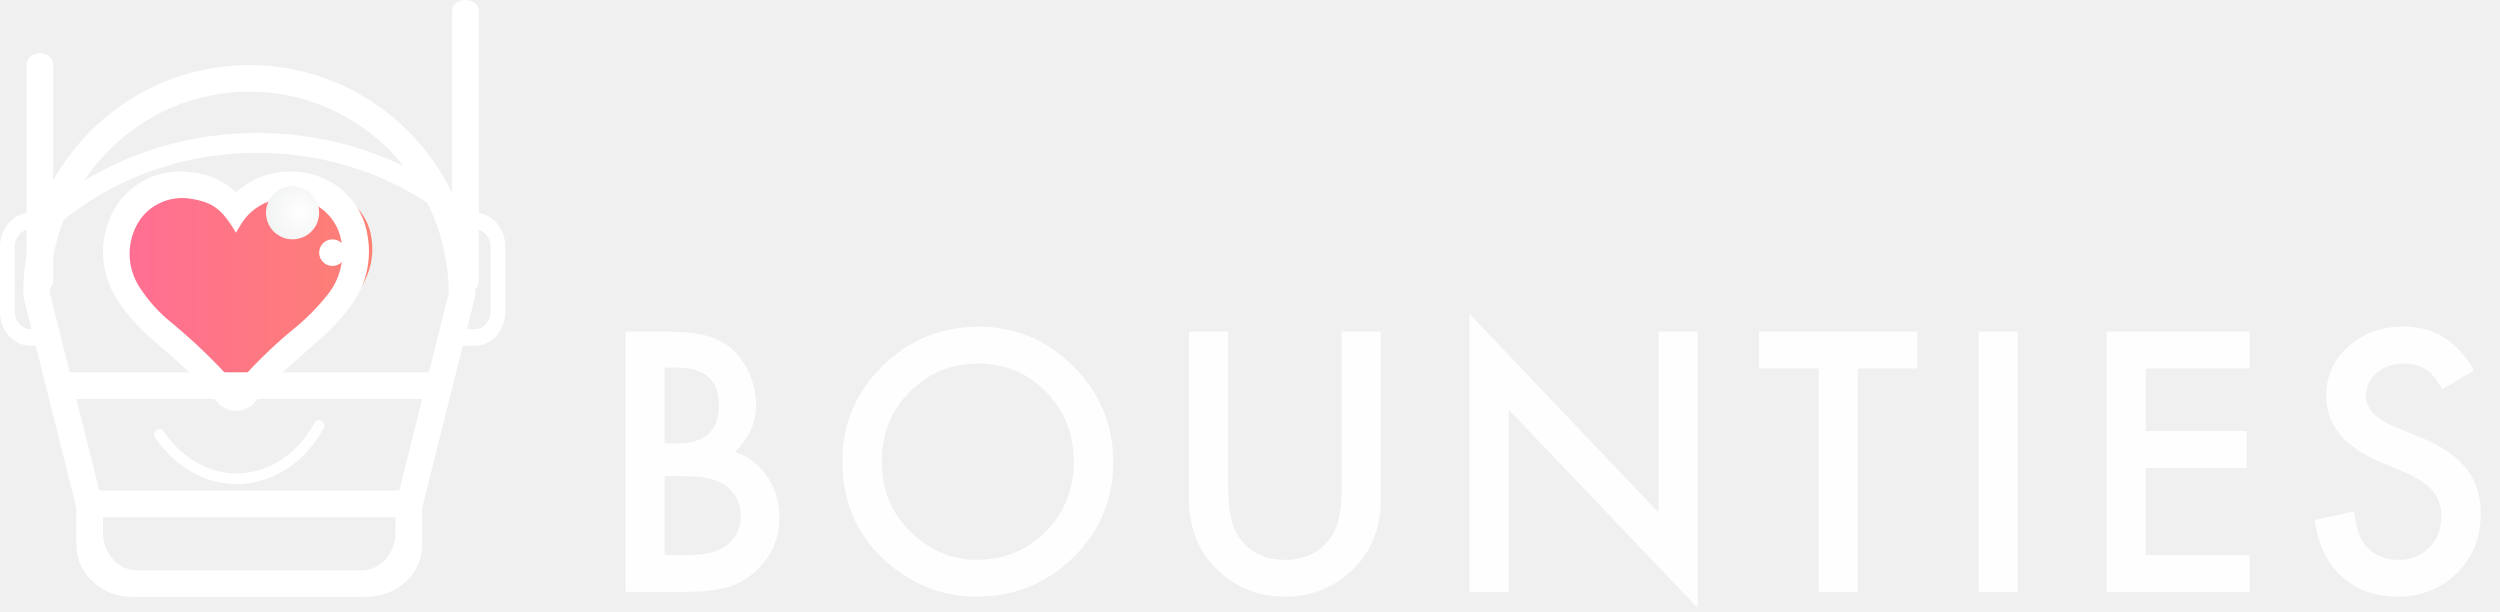
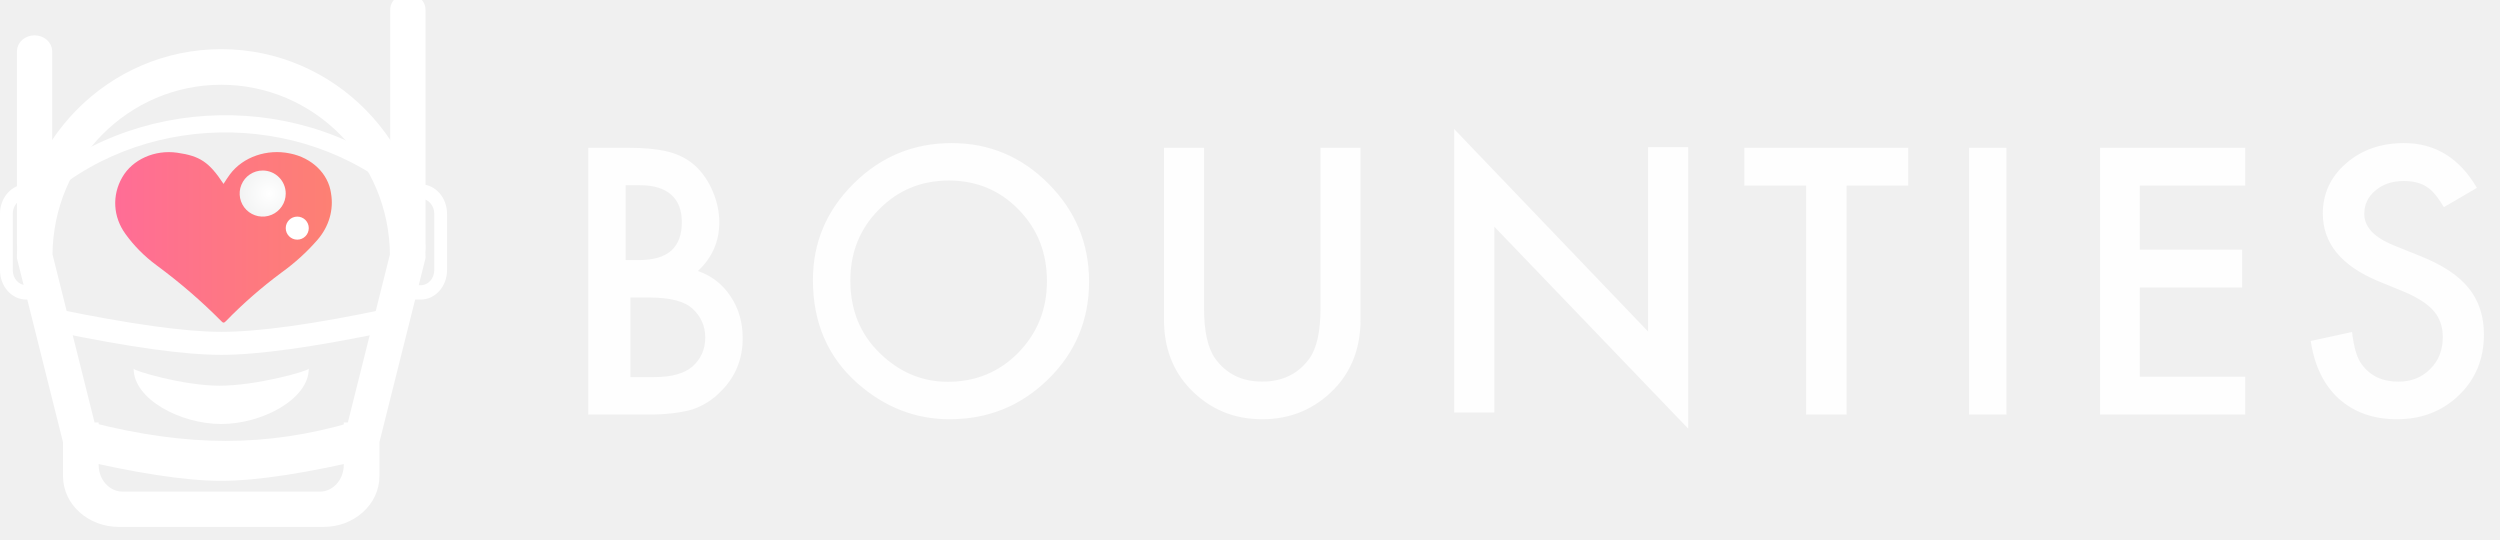
- <svg xmlns="http://www.w3.org/2000/svg" width="94px" height="23px" viewBox="0 0 94 23" version="1.1">
+ <svg xmlns="http://www.w3.org/2000/svg" width="102px" height="22px" viewBox="0 0 102 22" version="1.1">
  <defs>
    <linearGradient x1="-0.014%" y1="50.016%" x2="100.072%" y2="50.016%" id="linearGradient-1">
      <stop stop-color="#FF6D96" offset="0%" />
      <stop stop-color="#FD8073" offset="100%" />
    </linearGradient>
    <radialGradient cx="64.177%" cy="49.984%" fx="64.177%" fy="49.984%" r="69.259%" id="radialGradient-2">
      <stop stop-color="#FFFFFF" offset="0%" />
      <stop stop-color="#F1F2F2" offset="100%" />
    </radialGradient>
  </defs>
-   <g id="Page-1" stroke="none" stroke-width="1" fill="none" fill-rule="evenodd">
-     <g id="Group">
-       <path d="M24.988,20.867 L25.897,20.867 C26.561,20.867 27.049,20.736 27.36,20.474 C27.69,20.191 27.853,19.832 27.853,19.396 C27.853,18.973 27.694,18.619 27.379,18.332 C27.073,18.048 26.524,17.906 25.733,17.906 L24.988,17.906 L24.988,20.867 Z M24.988,16.67 L25.448,16.67 C25.996,16.67 26.396,16.549 26.651,16.306 C26.905,16.063 27.032,15.705 27.032,15.231 C27.032,14.771 26.902,14.421 26.642,14.181 C26.38,13.943 26.002,13.824 25.506,13.824 L24.988,13.824 L24.988,16.67 Z M23.518,22.255 L23.518,12.467 L24.982,12.467 C25.634,12.467 26.152,12.519 26.541,12.619 C26.931,12.721 27.261,12.892 27.531,13.133 C27.805,13.383 28.021,13.693 28.181,14.065 C28.345,14.441 28.427,14.822 28.427,15.206 C28.427,15.908 28.16,16.501 27.626,16.987 C28.143,17.164 28.551,17.475 28.85,17.92 C29.153,18.359 29.304,18.87 29.304,19.453 C29.304,20.218 29.036,20.865 28.497,21.393 C28.194,21.705 27.819,21.938 27.405,22.071 C26.963,22.194 26.41,22.255 25.745,22.255 L23.518,22.255 Z M33.156,17.336 C33.156,18.418 33.518,19.307 34.242,20.004 C34.962,20.702 35.792,21.05 36.734,21.05 C37.756,21.05 38.619,20.696 39.321,19.986 C40.024,19.267 40.375,18.393 40.375,17.361 C40.375,16.318 40.028,15.442 39.334,14.737 C38.644,14.027 37.79,13.672 36.772,13.672 C35.758,13.672 34.902,14.027 34.203,14.737 C33.506,15.439 33.156,16.305 33.156,17.336 M31.674,17.317 C31.674,15.939 32.176,14.756 33.181,13.767 C34.183,12.778 35.385,12.283 36.791,12.283 C38.178,12.283 39.37,12.782 40.362,13.779 C41.359,14.777 41.857,15.975 41.857,17.374 C41.857,18.781 41.357,19.976 40.356,20.956 C39.351,21.94 38.137,22.433 36.716,22.433 C35.456,22.433 34.328,21.995 33.326,21.12 C32.225,20.153 31.674,18.885 31.674,17.317 M46.177,12.467 L46.177,18.363 C46.177,19.203 46.313,19.818 46.587,20.208 C46.995,20.77 47.569,21.051 48.309,21.051 C49.054,21.051 49.629,20.77 50.039,20.208 C50.312,19.832 50.449,19.216 50.449,18.363 L50.449,12.467 L51.919,12.467 L51.919,18.768 C51.919,19.8 51.599,20.649 50.96,21.317 C50.24,22.06 49.357,22.433 48.31,22.433 C47.262,22.433 46.38,22.06 45.666,21.317 C45.026,20.649 44.706,19.8 44.706,18.768 L44.706,12.468 L46.177,12.468 L46.177,12.467 Z M55.254,22.255 L55.254,11.802 L62.359,19.27 L62.359,12.468 L63.829,12.468 L63.829,22.85 L56.725,15.402 L56.725,22.254 L55.254,22.255 Z M69.851,13.856 L69.851,22.256 L68.381,22.256 L68.381,13.856 L66.141,13.856 L66.141,12.468 L72.086,12.468 L72.086,13.856 L69.851,13.856 Z M74.398,22.255 L75.868,22.255 L75.868,12.468 L74.398,12.468 L74.398,22.255 Z M84.585,13.856 L80.68,13.856 L80.68,16.207 L84.472,16.207 L84.472,17.596 L80.68,17.596 L80.68,20.867 L84.585,20.867 L84.585,22.255 L79.209,22.255 L79.209,12.468 L84.585,12.468 L84.585,13.856 Z M93.024,13.925 L91.832,14.635 C91.609,14.247 91.397,13.993 91.195,13.875 C90.985,13.739 90.713,13.672 90.381,13.672 C89.973,13.672 89.634,13.788 89.365,14.02 C89.095,14.249 88.961,14.537 88.961,14.882 C88.961,15.36 89.314,15.744 90.021,16.037 L90.993,16.437 C91.783,16.757 92.363,17.149 92.728,17.612 C93.094,18.074 93.277,18.642 93.277,19.314 C93.277,20.214 92.977,20.958 92.38,21.546 C91.78,22.137 91.033,22.433 90.14,22.433 C89.295,22.433 88.597,22.181 88.045,21.678 C87.503,21.176 87.165,20.468 87.03,19.555 L88.52,19.225 C88.586,19.8 88.705,20.198 88.872,20.417 C89.176,20.84 89.617,21.051 90.198,21.051 C90.656,21.051 91.036,20.897 91.339,20.588 C91.643,20.279 91.794,19.888 91.794,19.415 C91.794,19.225 91.768,19.051 91.715,18.893 C91.661,18.733 91.578,18.584 91.469,18.455 C91.344,18.31 91.198,18.184 91.036,18.081 C90.836,17.952 90.625,17.841 90.406,17.748 L89.466,17.355 C88.132,16.789 87.466,15.96 87.466,14.87 C87.466,14.134 87.746,13.52 88.304,13.025 C88.864,12.527 89.56,12.278 90.394,12.278 C91.516,12.277 92.394,12.827 93.024,13.925" id="Shape" fill="#FEFEFE" fill-rule="nonzero" />
-       <path d="M13.751,22.446 L4.994,22.446 C3.823,22.444 2.875,21.579 2.873,20.512 L2.873,18.446 L15.873,18.446 L15.873,20.512 C15.871,21.579 14.922,22.444 13.751,22.446 Z M3.873,18.446 L3.873,20.023 C3.874,20.808 4.446,21.445 5.153,21.446 L13.592,21.446 C14.299,21.445 14.872,20.809 14.873,20.023 L14.873,18.446 L3.873,18.446 Z" id="Shape-3" fill="#FFFFFF" fill-rule="nonzero" />
-       <path d="M9.001,8.492 C9.108,8.328 9.194,8.179 9.298,8.041 C9.898,7.226 11.011,6.835 12.075,7.065 C13.083,7.27 13.837,8.015 13.962,8.927 C14.096,9.703 13.87,10.495 13.335,11.12 C12.848,11.689 12.288,12.205 11.668,12.659 C10.749,13.353 9.895,14.111 9.114,14.928 C9.026,15.027 8.977,15.022 8.893,14.928 C7.98,13.99 6.985,13.118 5.919,12.319 C5.356,11.897 4.869,11.4 4.477,10.846 C3.9,10.044 3.843,9.03 4.326,8.181 C4.798,7.346 5.824,6.88 6.861,7.03 C7.913,7.183 8.334,7.468 9.001,8.492 Z" id="Path" fill="url(#linearGradient-1)" fill-rule="nonzero" />
-       <path d="M6.855,7.446 C6.958,7.446 7.061,7.455 7.162,7.471 C8.003,7.604 8.341,7.854 8.874,8.75 C8.96,8.607 9.028,8.476 9.111,8.356 C9.492,7.787 10.143,7.445 10.84,7.448 C11.006,7.449 11.171,7.466 11.333,7.501 C12.139,7.681 12.743,8.333 12.843,9.131 C12.95,9.81 12.769,10.503 12.341,11.05 C11.951,11.548 11.504,12 11.007,12.397 C10.272,13.004 9.589,13.669 8.964,14.383 C8.929,14.426 8.902,14.446 8.876,14.446 C8.848,14.446 8.822,14.425 8.787,14.383 C8.057,13.563 7.261,12.799 6.408,12.1 C5.958,11.731 5.568,11.296 5.254,10.811 C4.793,10.109 4.747,9.221 5.134,8.478 C5.46,7.844 6.126,7.445 6.854,7.446 M6.777,6.446 L6.777,6.446 C5.698,6.446 4.711,7.045 4.229,7.994 C3.705,9.022 3.762,10.244 4.381,11.22 C4.749,11.802 5.207,12.325 5.739,12.769 C5.91,12.923 6.082,13.075 6.255,13.228 C6.927,13.789 7.55,14.403 8.119,15.065 C8.294,15.305 8.576,15.447 8.876,15.446 C9.176,15.446 9.458,15.303 9.632,15.063 C10.152,14.453 10.722,13.886 11.336,13.369 L11.659,13.081 L11.863,12.899 C12.354,12.495 12.793,12.033 13.171,11.525 C13.744,10.775 13.981,9.827 13.827,8.902 C13.669,7.73 12.782,6.78 11.607,6.523 C11.379,6.474 11.146,6.449 10.913,6.448 C10.156,6.444 9.426,6.725 8.875,7.234 C8.43,6.807 7.851,6.542 7.232,6.483 C7.082,6.458 6.93,6.446 6.777,6.446 L6.777,6.446 Z" id="Shape" fill="#FFFFFF" fill-rule="nonzero" />
-       <path d="M15.786,19.446 L2.96,19.446 L0.873,11.116 L0.873,11.065 C0.873,6.305 4.678,2.446 9.373,2.446 C14.067,2.446 17.873,6.305 17.873,11.065 L17.873,11.116 L17.861,11.164 L15.786,19.446 Z M3.733,18.446 L15.013,18.446 L16.873,11.013 C16.846,6.826 13.496,3.446 9.373,3.446 C5.25,3.446 1.9,6.826 1.873,11.013 L3.733,18.446 Z" id="Shape-4" fill="#FFFFFF" fill-rule="nonzero" />
-       <path d="M1.5,11 C1.224,11 1,10.812 1,10.581 L1,2.42 C1,2.188 1.224,2 1.5,2 C1.776,2 2,2.188 2,2.42 L2,10.581 C2,10.812 1.776,11 1.5,11" id="Shape-5" fill="#FFFFFF" fill-rule="nonzero" />
-       <path d="M17.5,11 C17.224,11 17,10.817 17,10.592 L17,0.416 C16.996,0.268 17.091,0.131 17.247,0.056 C17.403,-0.019 17.597,-0.019 17.753,0.056 C17.909,0.131 18.004,0.268 18,0.416 L18,10.592 C18,10.817 17.776,11 17.5,11" id="Shape-6" fill="#FFFFFF" fill-rule="nonzero" />
-       <path d="M1.722,13 L1.137,13 C0.509,12.999 0,12.428 0,11.724 L0,9.275 C0,8.572 0.509,8.001 1.137,8 L1.385,8 C1.536,8.003 1.657,8.141 1.657,8.31 C1.657,8.479 1.536,8.617 1.385,8.621 L1.137,8.621 C0.815,8.622 0.554,8.915 0.554,9.275 L0.554,11.724 C0.554,12.085 0.815,12.377 1.137,12.377 L1.722,12.377 C1.876,12.377 2,12.517 2,12.689 C2,12.861 1.876,13 1.722,13" id="Shape-7" fill="#FFFFFF" fill-rule="nonzero" />
-       <path d="M17.862,13 L17.278,13 C17.124,13 17,12.861 17,12.689 C17,12.517 17.124,12.377 17.278,12.377 L17.862,12.377 C18.184,12.377 18.445,12.085 18.446,11.724 L18.446,9.275 C18.445,8.914 18.184,8.622 17.862,8.621 L17.615,8.621 C17.464,8.617 17.344,8.479 17.344,8.31 C17.344,8.141 17.464,8.003 17.615,8 L17.862,8 C18.49,8.001 18.999,8.571 19,9.275 L19,11.724 C18.999,12.428 18.49,12.999 17.862,13" id="Shape-8" fill="#FFFFFF" fill-rule="nonzero" />
-       <path d="M1.402,9 C1.297,9 1.197,8.962 1.122,8.894 C1.045,8.825 1.001,8.73 1,8.631 C0.999,8.532 1.04,8.437 1.114,8.366 C5.656,4.011 13.134,3.863 17.873,8.033 C18.035,8.174 18.043,8.411 17.891,8.561 C17.738,8.712 17.483,8.719 17.321,8.578 C12.903,4.685 5.925,4.823 1.69,8.888 C1.615,8.96 1.511,9 1.402,9" id="Shape-9" fill="#FFFFFF" fill-rule="nonzero" />
-       <path d="M16.594,15 L2.406,15 C2.263,15.007 2.128,14.913 2.055,14.756 C1.982,14.598 1.982,14.402 2.055,14.244 C2.128,14.087 2.263,13.993 2.406,14 L16.594,14 C16.737,13.993 16.872,14.087 16.945,14.244 C17.018,14.402 17.018,14.598 16.945,14.756 C16.872,14.913 16.737,15.007 16.594,15" id="Shape-10" fill="#FFFFFF" fill-rule="nonzero" />
-       <path d="M12,8 C12,8.404 11.757,8.769 11.383,8.924 C11.009,9.079 10.579,8.993 10.293,8.707 C10.007,8.421 9.921,7.991 10.076,7.618 C10.231,7.244 10.595,7 11,7 C11.552,7 12,7.448 12,8" id="Shape-11" fill="url(#radialGradient-2)" fill-rule="nonzero" />
-       <path d="M13,9.5 C13,9.776 12.776,10 12.5,10 C12.224,10 12,9.776 12,9.5 C12,9.224 12.224,9 12.5,9 C12.633,9 12.76,9.052 12.854,9.146 C12.948,9.24 13,9.367 13,9.5" id="Shape-12" fill="#FFFFFF" fill-rule="nonzero" />
-       <path d="M6,16.336 C6.735,17.444 7.881,18.062 9.074,17.995 C10.267,17.928 11.358,17.184 12,16" id="Path" stroke="#FFFFFF" stroke-width="0.4" stroke-linecap="round" stroke-linejoin="round" />
+   <g id="bounties_desktop" stroke="none" stroke-width="1" fill="none" fill-rule="evenodd">
+     <g>
+       <path d="M25.719,15.386 L26.688,15.386 C27.396,15.386 27.917,15.243 28.249,14.956 C28.6,14.645 28.774,14.252 28.774,13.774 C28.774,13.31 28.605,12.922 28.269,12.607 C27.942,12.296 27.357,12.14 26.513,12.14 L25.719,12.14 L25.719,15.386 Z M25.528,10.612 L26.044,10.612 C26.658,10.612 27.106,10.482 27.392,10.221 C27.677,9.96 27.819,9.576 27.819,9.067 C27.819,8.573 27.674,8.198 27.382,7.94 C27.088,7.684 26.665,7.557 26.109,7.557 L25.528,7.557 L25.528,10.612 Z M24,16.914 L24,6.029 L25.595,6.029 C26.305,6.029 26.869,6.087 27.293,6.198 C27.717,6.311 28.077,6.501 28.371,6.77 C28.669,7.048 28.905,7.392 29.079,7.806 C29.258,8.224 29.347,8.648 29.347,9.075 C29.347,9.856 29.056,10.515 28.474,11.056 C29.038,11.252 29.482,11.598 29.808,12.093 C30.138,12.581 30.302,13.15 30.302,13.798 C30.302,14.649 30.01,15.368 29.423,15.956 C29.093,16.303 28.685,16.562 28.234,16.71 C27.752,16.846 27.15,16.914 26.426,16.914 L24,16.914 Z M34.694,11.444 C34.694,12.648 35.097,13.637 35.901,14.413 C36.701,15.19 37.623,15.577 38.67,15.577 C39.805,15.577 40.764,15.183 41.544,14.393 C42.325,13.593 42.715,12.62 42.715,11.472 C42.715,10.311 42.33,9.336 41.559,8.551 C40.792,7.761 39.843,7.366 38.712,7.366 C37.585,7.366 36.634,7.761 35.858,8.551 C35.083,9.332 34.694,10.296 34.694,11.444 M33.167,11.426 C33.167,9.896 33.722,8.583 34.834,7.485 C35.943,6.387 37.273,5.838 38.829,5.838 C40.363,5.838 41.682,6.392 42.78,7.499 C43.883,8.606 44.434,9.936 44.434,11.489 C44.434,13.051 43.881,14.378 42.773,15.466 C41.661,16.558 40.318,17.105 38.746,17.105 C37.351,17.105 36.103,16.619 34.995,15.648 C33.776,14.574 33.167,13.167 33.167,11.426 M49.125,6.029 L49.125,12.582 C49.125,13.515 49.277,14.199 49.581,14.632 C50.035,15.257 50.673,15.569 51.496,15.569 C52.325,15.569 52.964,15.257 53.42,14.632 C53.723,14.214 53.876,13.53 53.876,12.582 L53.876,6.029 L55.51,6.029 L55.51,13.032 C55.51,14.179 55.155,15.122 54.444,15.865 C53.643,16.691 52.661,17.105 51.497,17.105 C50.332,17.105 49.351,16.691 48.557,15.865 C47.845,15.122 47.49,14.179 47.49,13.032 L47.49,6.03 L49.125,6.03 L49.125,6.029 Z M59.33,16.829 L59.33,5.265 L67.242,13.527 L67.242,6.002 L68.878,6.002 L68.878,17.487 L60.968,9.248 L60.968,16.828 L59.33,16.829 Z M75.341,7.572 L75.341,16.914 L73.689,16.914 L73.689,7.572 L71.17,7.572 L71.17,6.029 L77.854,6.029 L77.854,7.572 L75.341,7.572 Z M80.337,16.914 L81.865,16.914 L81.865,6.029 L80.337,6.029 L80.337,16.914 Z M91.604,7.573 L87.304,7.573 L87.304,10.187 L91.48,10.187 L91.48,11.732 L87.304,11.732 L87.304,15.37 L91.604,15.37 L91.604,16.914 L85.684,16.914 L85.684,6.029 L91.604,6.029 L91.604,7.573 Z M101.058,7.665 L99.709,8.453 C99.457,8.023 99.217,7.741 98.989,7.61 C98.751,7.459 98.444,7.385 98.068,7.385 C97.607,7.385 97.223,7.513 96.919,7.771 C96.613,8.025 96.462,8.344 96.462,8.727 C96.462,9.257 96.861,9.684 97.661,10.009 L98.76,10.452 C99.654,10.807 100.31,11.242 100.723,11.756 C101.137,12.269 101.344,12.899 101.344,13.645 C101.344,14.643 101.004,15.469 100.329,16.121 C99.65,16.777 98.806,17.105 97.795,17.105 C96.84,17.105 96.05,16.826 95.426,16.268 C94.813,15.711 94.43,14.925 94.278,13.912 L95.963,13.546 C96.038,14.184 96.172,14.625 96.361,14.868 C96.705,15.338 97.204,15.572 97.861,15.572 C98.379,15.572 98.809,15.401 99.152,15.058 C99.496,14.715 99.666,14.281 99.666,13.757 C99.666,13.546 99.637,13.353 99.577,13.177 C99.516,13 99.422,12.835 99.299,12.691 C99.157,12.53 98.992,12.391 98.809,12.277 C98.583,12.134 98.344,12.01 98.096,11.907 L97.033,11.471 C95.524,10.843 94.771,9.923 94.771,8.714 C94.771,7.897 95.088,7.216 95.719,6.667 C96.352,6.114 97.139,5.838 98.083,5.838 C99.352,5.837 100.345,6.447 101.058,7.665" id="Shape" fill="#FEFEFE" fill-rule="nonzero" />
+       <path d="M3.775,18.97 C3.776,19.708 4.322,20.306 4.997,20.308 L13.054,20.308 C13.728,20.307 14.275,19.708 14.276,18.97 L14.276,17.487 L15.231,17.487 L15.231,19.429 C15.229,20.433 14.323,21.246 13.205,21.248 L4.846,21.248 C3.728,21.246 2.822,20.433 2.821,19.429 L2.821,17.487 L3.775,17.487 L3.775,18.97 Z M15.126,18.427 C12.498,19.054 10.465,19.368 9.026,19.368 C7.586,19.368 5.553,19.054 2.925,18.427 L0.94,10.503 L0.94,10.454 C0.94,5.927 4.56,2.256 9.026,2.256 C13.491,2.256 17.111,5.927 17.111,10.454 L17.111,10.503 L17.099,10.549 L15.126,18.427 Z M3.66,17.476 C5.636,17.985 7.487,18.239 9.214,18.239 C10.94,18.239 12.666,17.985 14.391,17.476 L16.16,10.405 C16.134,6.422 12.947,3.208 9.026,3.208 C5.104,3.208 1.917,6.422 1.891,10.405 L3.66,17.476 Z" id="Shape-4" stroke="#FFFFFF" stroke-width="0.5" fill="#FFFFFF" fill-rule="nonzero" />
+       <path d="M1.41,10.342 C1.151,10.342 0.941,10.161 0.94,9.939 L0.94,2.096 C0.94,1.873 1.151,1.692 1.41,1.692 C1.67,1.692 1.88,1.873 1.88,2.096 L1.88,9.939 C1.88,10.162 1.669,10.342 1.41,10.342" id="Shape-5" stroke="#FFFFFF" stroke-width="0.5" fill="#FFFFFF" fill-rule="nonzero" />
+       <path d="M16.641,10.53 C16.381,10.53 16.171,10.355 16.171,10.14 L16.171,0.398 C16.168,0.257 16.256,0.125 16.403,0.054 C16.55,-0.018 16.732,-0.018 16.879,0.054 C17.026,0.125 17.115,0.257 17.111,0.398 L17.111,10.14 C17.111,10.355 16.9,10.53 16.641,10.53" id="Shape-6" stroke="#FFFFFF" stroke-width="0.5" fill="#FFFFFF" fill-rule="nonzero" />
+       <path d="M1.619,12.222 L1.069,12.222 C0.478,12.221 0,11.684 0,11.023 L0,8.72 C0,8.059 0.478,7.523 1.069,7.521 L1.303,7.521 C1.444,7.525 1.558,7.654 1.558,7.813 C1.558,7.972 1.444,8.102 1.303,8.105 L1.069,8.105 C0.766,8.106 0.521,8.381 0.521,8.72 L0.521,11.023 C0.521,11.362 0.766,11.637 1.069,11.637 L1.619,11.637 C1.763,11.637 1.88,11.768 1.88,11.929 C1.88,12.091 1.763,12.222 1.619,12.222" id="Shape-7" fill="#FFFFFF" fill-rule="nonzero" />
+       <path d="M16.62,12.222 C16.476,12.222 16.359,12.091 16.359,11.929 C16.359,11.768 16.476,11.637 16.62,11.637 L17.17,11.637 C17.472,11.637 17.718,11.362 17.718,11.023 L17.718,8.72 C17.718,8.381 17.472,8.106 17.17,8.105 L16.937,8.105 C16.795,8.102 16.682,7.972 16.682,7.813 C16.682,7.654 16.795,7.525 16.937,7.521 L17.17,7.521 C17.76,7.522 18.238,8.058 18.239,8.72 L18.239,11.023 C18.238,11.685 17.76,12.221 17.17,12.222 L16.62,12.222 Z" id="Shape-8" fill="#FFFFFF" fill-rule="nonzero" />
+       <path d="M1.323,8.462 C1.223,8.462 1.127,8.426 1.056,8.362 C0.983,8.297 0.942,8.208 0.94,8.115 C0.939,8.022 0.978,7.932 1.049,7.865 C5.369,3.771 12.483,3.632 16.99,7.552 C17.145,7.685 17.152,7.907 17.007,8.049 C16.862,8.19 16.619,8.197 16.465,8.065 C12.263,4.404 5.625,4.534 1.597,8.356 C1.525,8.424 1.426,8.462 1.323,8.462" id="Shape-9" fill="#FFFFFF" fill-rule="nonzero" />
+       <path d="M9.026,14.478 C7.524,14.478 5.271,14.165 2.267,13.538 C2.131,13.545 2.002,13.457 1.933,13.309 C1.863,13.161 1.863,12.976 1.933,12.828 C2.002,12.68 2.131,12.592 2.267,12.599 C5.313,13.225 7.566,13.539 9.026,13.539 C10.569,13.539 12.822,13.225 15.784,12.599 C15.92,12.592 16.049,12.68 16.119,12.828 C16.188,12.976 16.188,13.161 16.119,13.309 C16.049,13.457 15.92,13.545 15.784,13.538 C12.78,14.165 10.527,14.478 9.026,14.478 Z" id="Shape-10" fill="#FFFFFF" fill-rule="nonzero" />
+       <path d="M9.12,7.503 C9.215,7.36 9.291,7.231 9.383,7.111 C9.914,6.402 10.897,6.062 11.838,6.262 C12.728,6.44 13.395,7.088 13.505,7.881 C13.623,8.556 13.424,9.244 12.951,9.788 C12.521,10.283 12.026,10.732 11.477,11.127 C10.665,11.73 9.91,12.39 9.22,13.1 C9.143,13.185 9.1,13.181 9.025,13.099 C8.218,12.284 7.339,11.526 6.397,10.831 C5.899,10.464 5.469,10.032 5.122,9.55 C4.612,8.852 4.562,7.971 4.989,7.232 C5.406,6.506 6.313,6.1 7.23,6.231 C8.159,6.364 8.532,6.612 9.12,7.503 Z" id="Path" fill="url(#linearGradient-1)" fill-rule="nonzero" />
+       <path d="M11.658,7.897 C11.658,8.277 11.429,8.62 11.078,8.766 C10.727,8.912 10.322,8.831 10.053,8.562 C9.784,8.294 9.704,7.889 9.849,7.538 C9.995,7.186 10.338,6.957 10.718,6.957 C11.237,6.957 11.658,7.378 11.658,7.897" id="Shape-11" fill="url(#radialGradient-2)" fill-rule="nonzero" />
+       <path d="M12.598,9.308 C12.598,9.567 12.388,9.778 12.128,9.778 C11.869,9.778 11.658,9.567 11.658,9.308 C11.658,9.048 11.869,8.838 12.128,8.838 C12.253,8.837 12.373,8.887 12.461,8.975 C12.549,9.063 12.599,9.183 12.598,9.308" id="Shape-12" fill="#FFFFFF" fill-rule="nonzero" />
+       <path d="M9.026,17.299 C10.687,17.299 12.598,16.289 12.598,15.043 C12.598,15.131 10.482,15.738 8.954,15.737 C7.474,15.736 5.453,15.128 5.453,15.043 C5.453,16.289 7.364,17.299 9.026,17.299 Z" id="Oval" fill="#FFFFFF" />
    </g>
  </g>
</svg>
